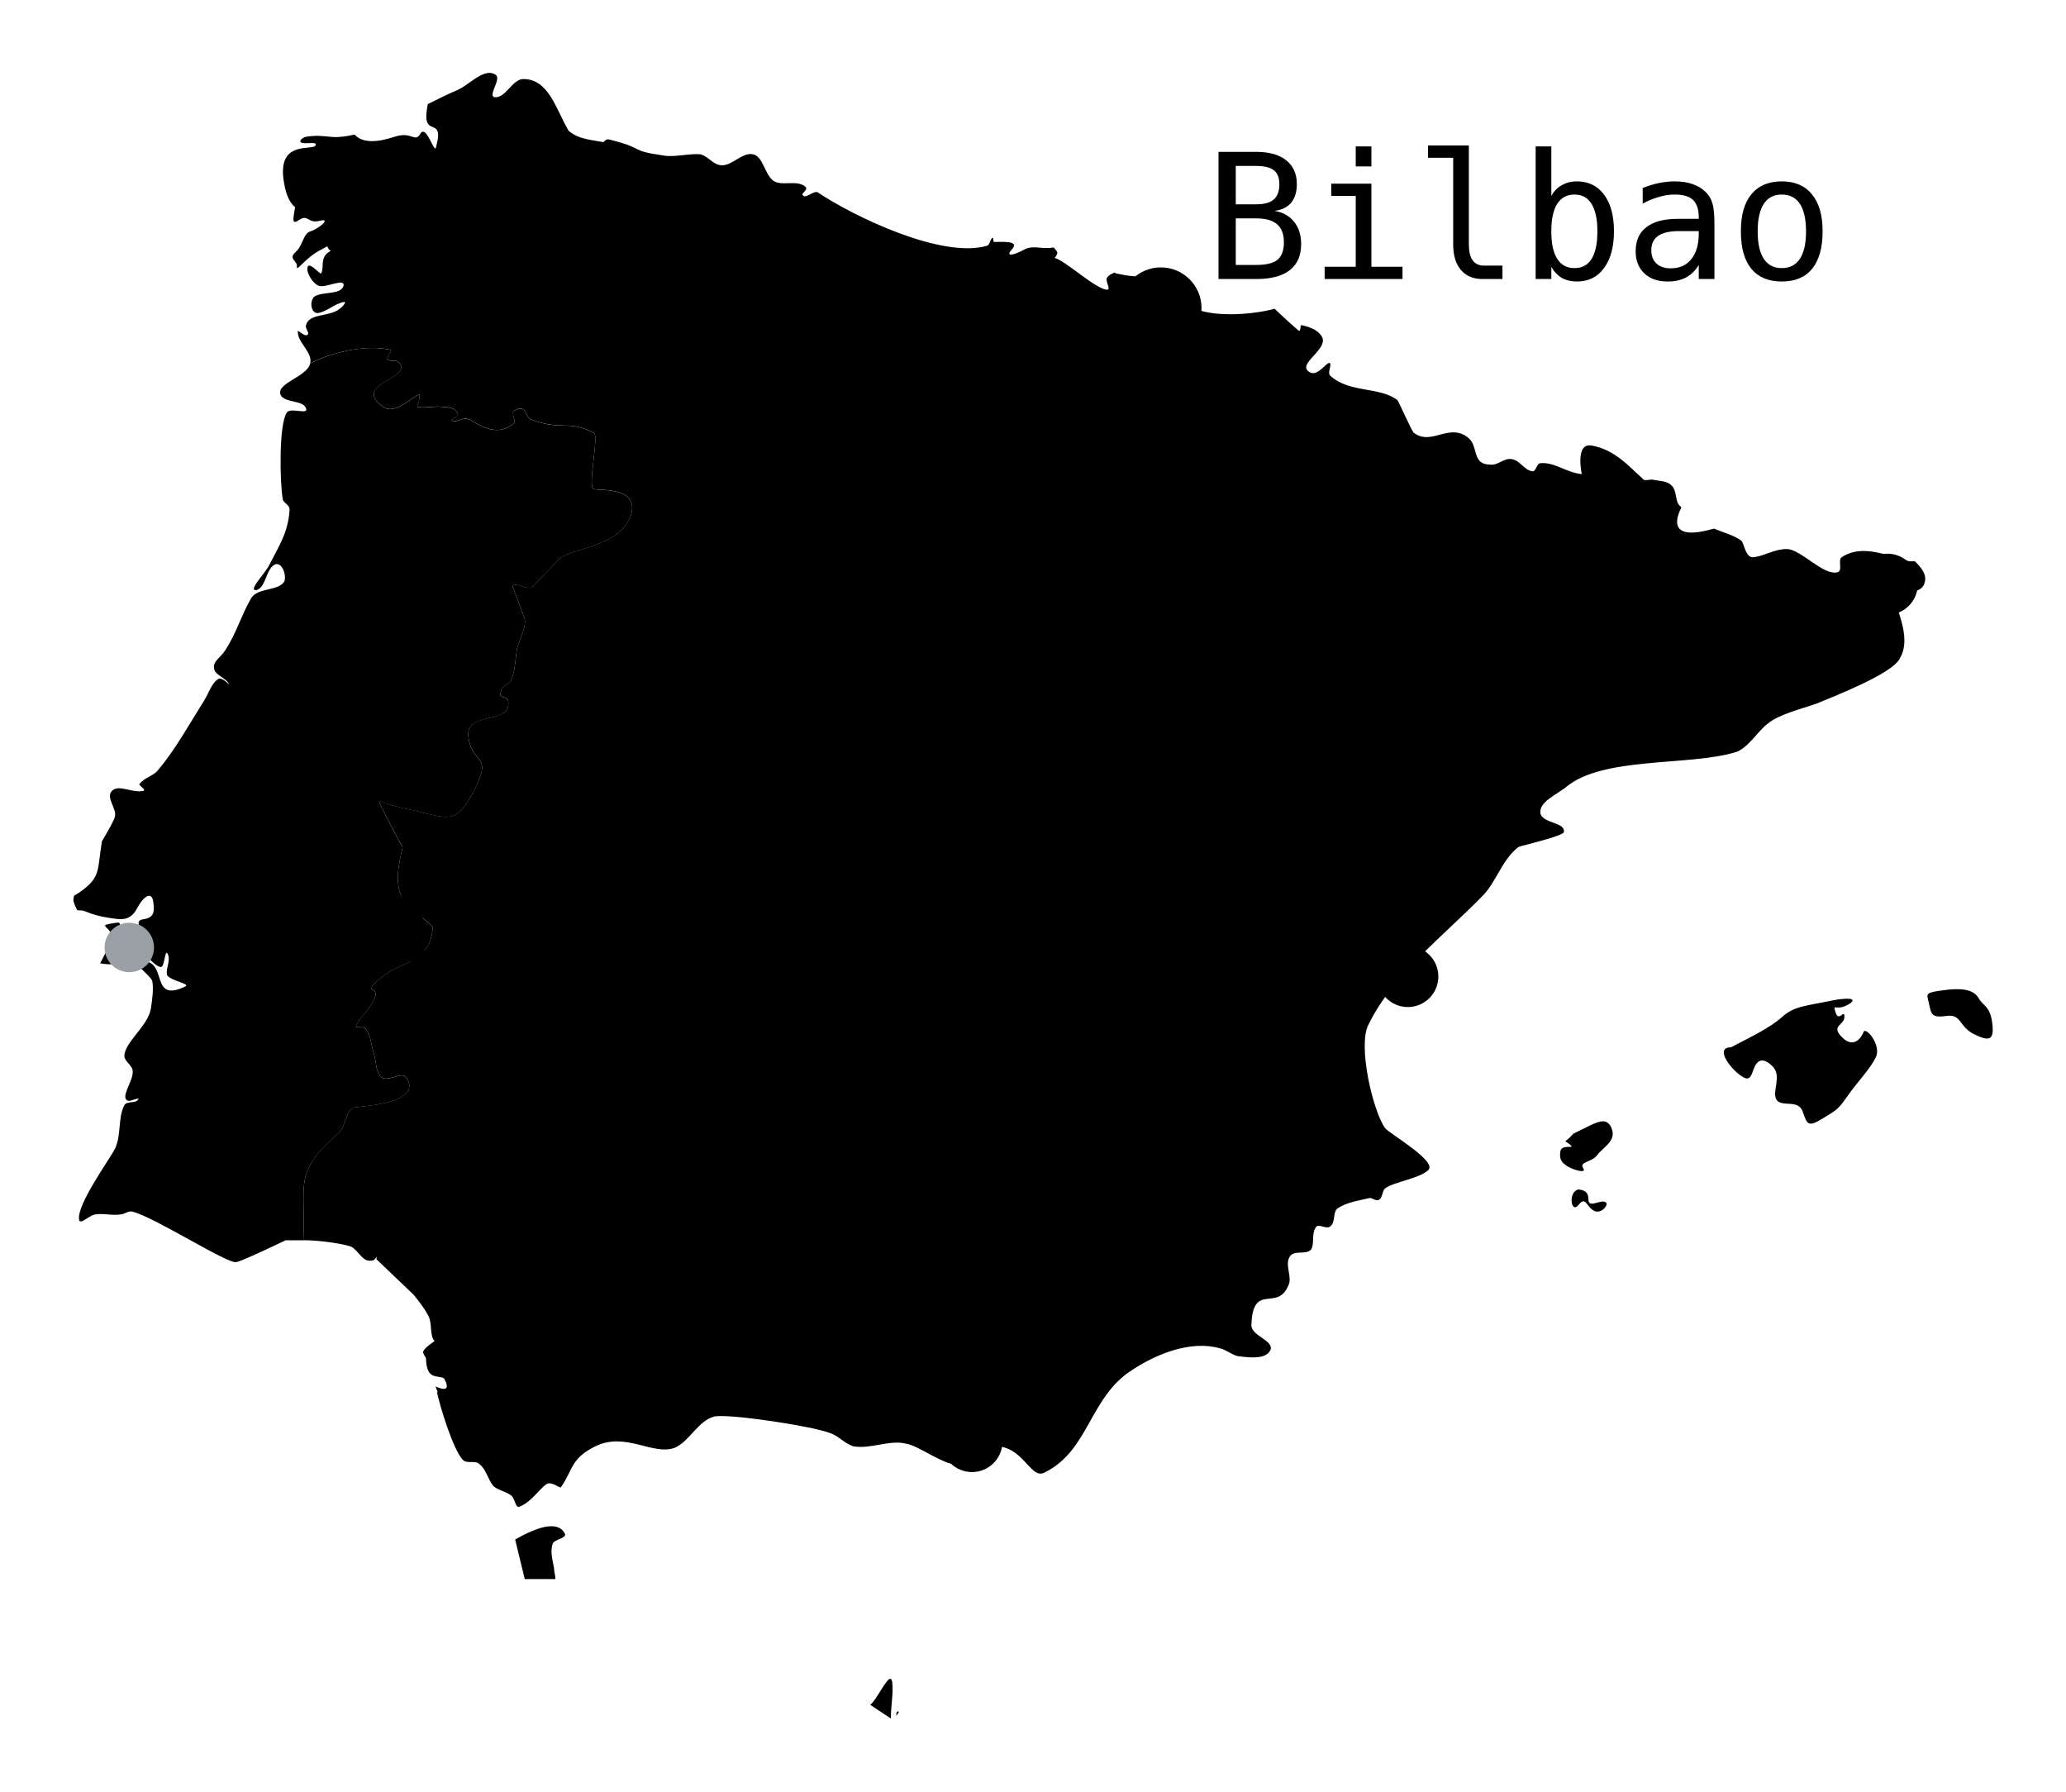
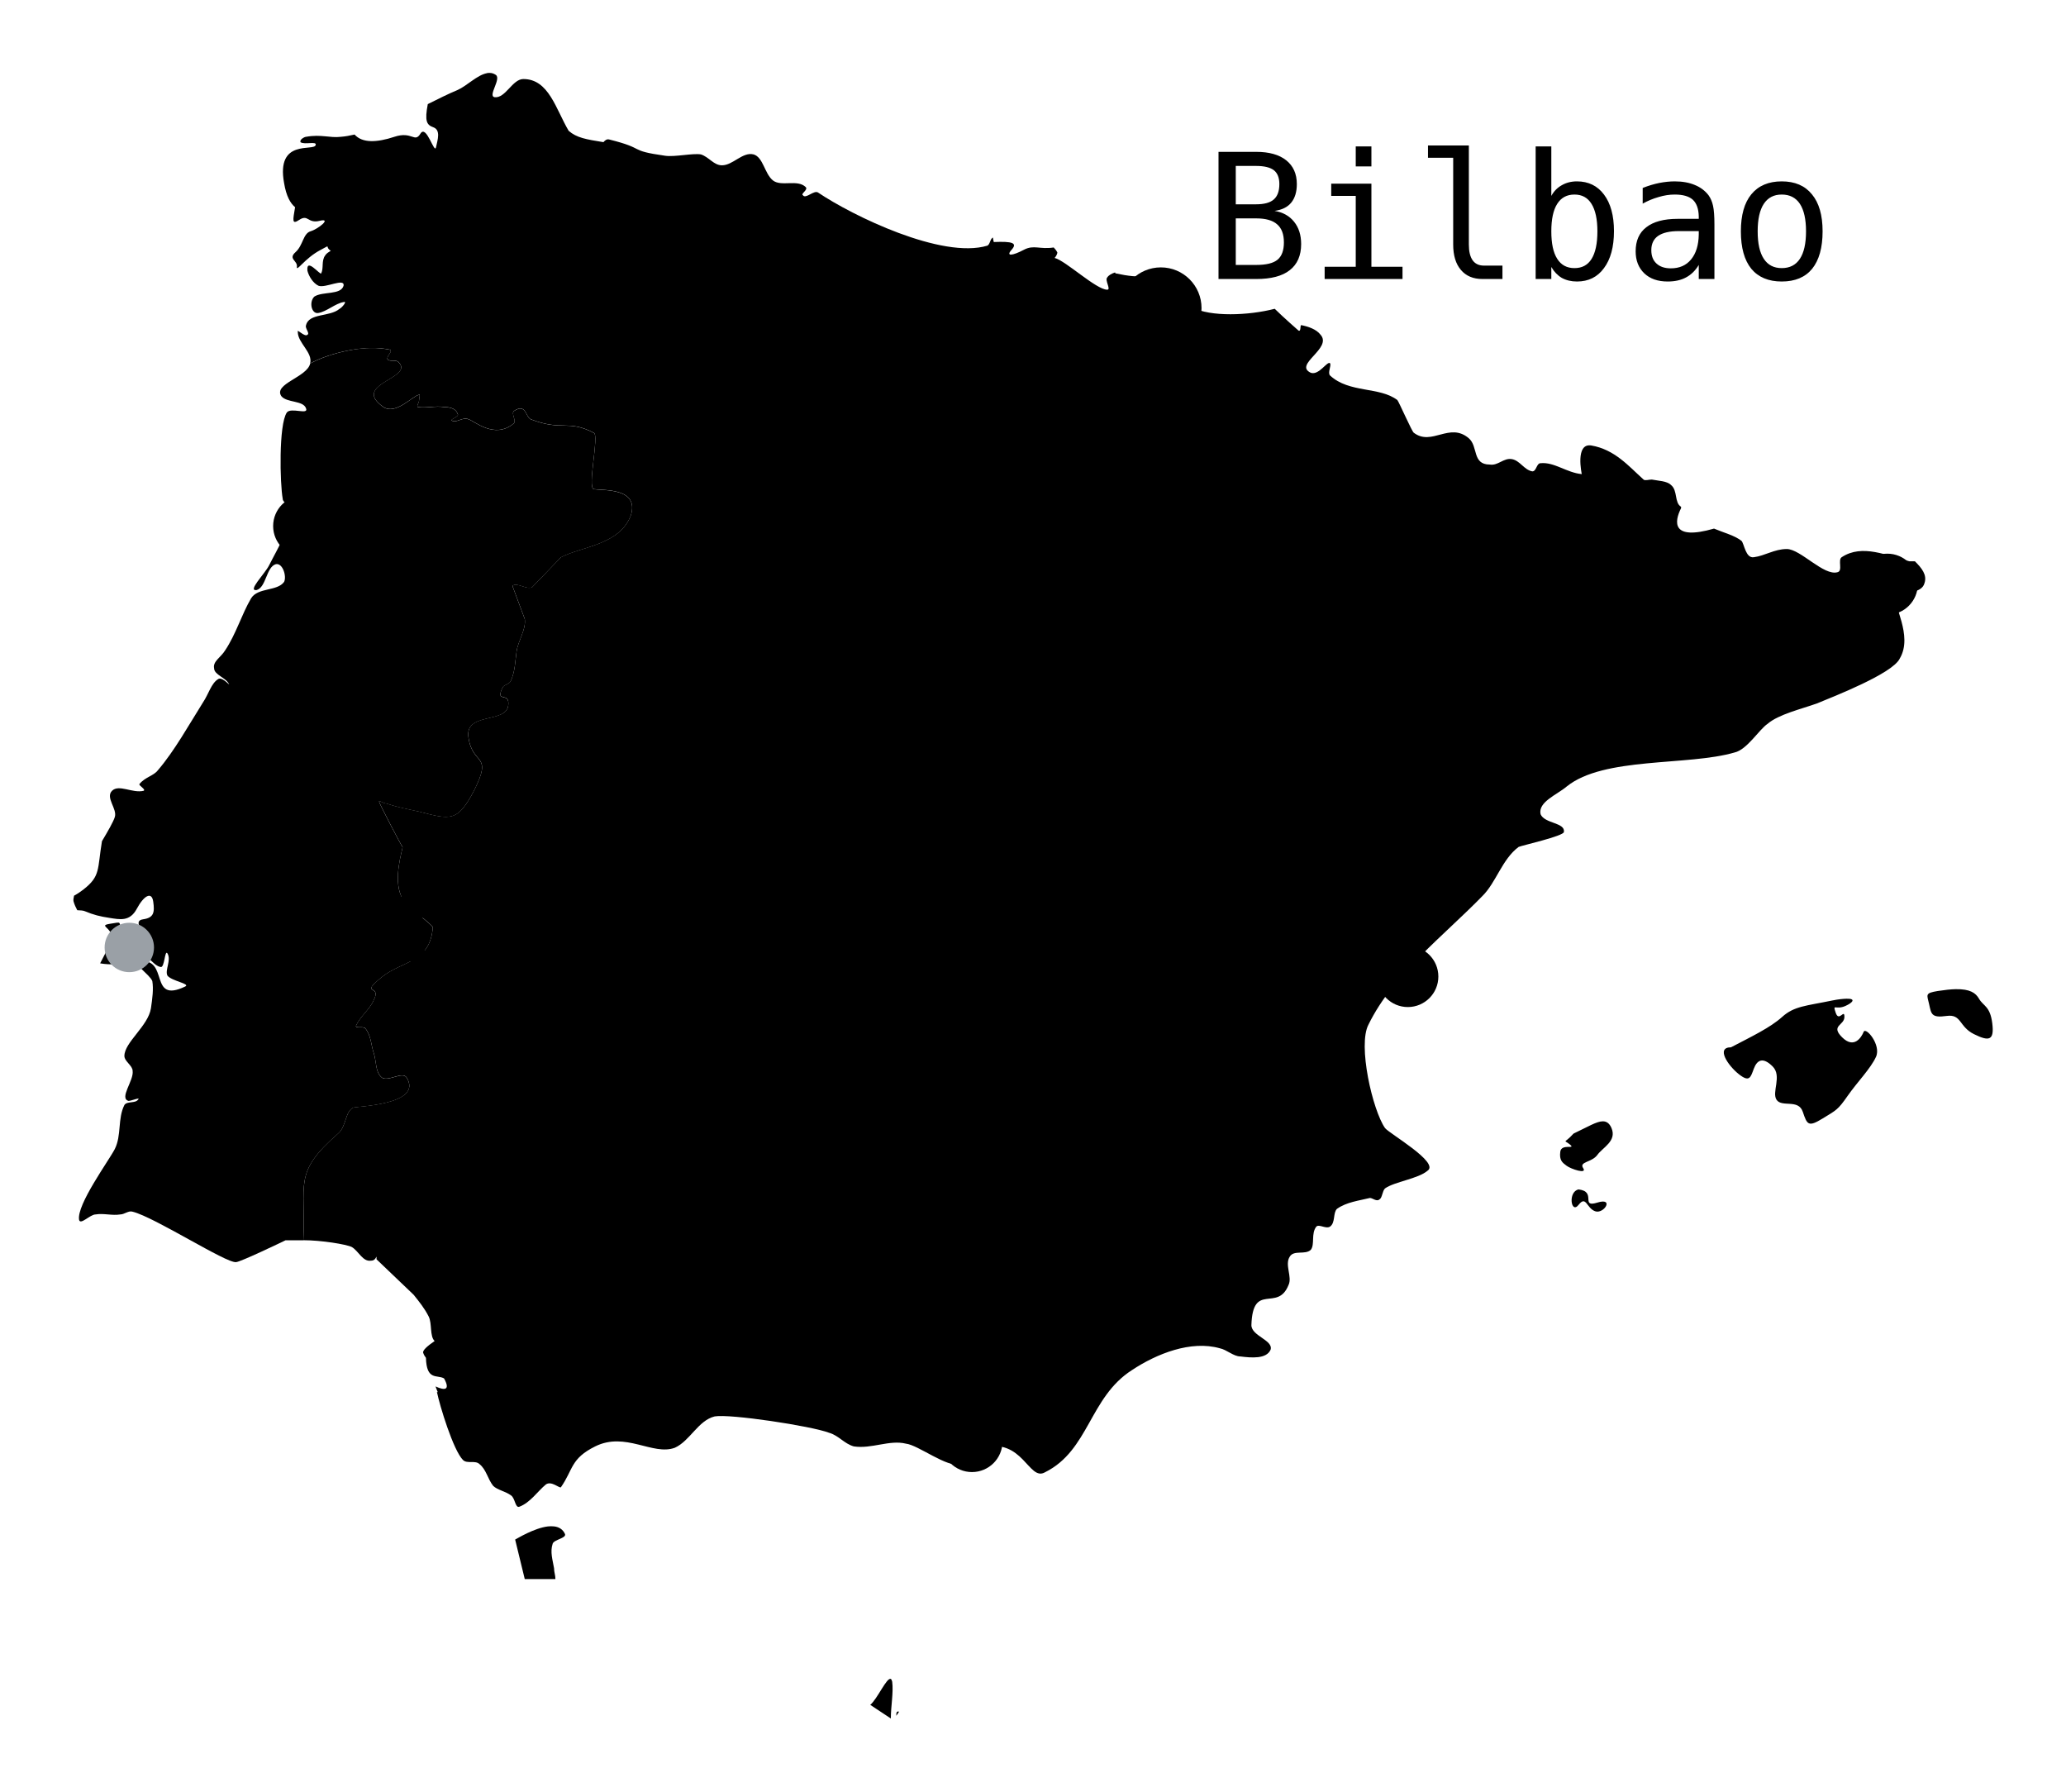
<svg viewBox="114.1 390.8 142.2 123.3" class="iberia" aria-hidden="true">
  <path class="iberia-coast" d="m 147.607,395.839 c -0.666,0.123 -1.376,0.874 -2.016,1.156 -0.62,0.256 -1.313,0.603 -2.047,0.969 -0.222,1.165 -0.081,1.431 0.378,1.594 0.524,0.186 0.301,0.855 0.189,1.375 -0.112,0.52 -0.659,-1.606 -1.071,-0.938 -0.412,0.669 -0.56,-0.19 -1.795,0.219 -1.214,0.401 -2.208,0.441 -2.74,-0.156 -0.33,0.077 -0.637,0.133 -0.945,0.156 -0.758,0.094 -1.352,-0.188 -2.394,0 -0.095,0 -0.473,0.187 -0.378,0.375 0.284,0.188 1.134,-0.095 1.039,0.188 -0.095,0.47 -2.741,-0.477 -2.173,2.625 0.15,0.894 0.423,1.378 0.756,1.656 -0.149,0.908 -0.235,1.218 0.283,0.875 0.635,-0.42 0.57,0.273 1.417,0.062 0.847,-0.21 -0.1,0.561 -0.63,0.719 -0.53,0.158 -0.51,0.965 -1.039,1.437 -0.53,0.473 0.147,0.58 0.094,1 -0.053,0.42 0.526,-0.578 1.638,-1.156 0.776,-0.403 0.242,-0.229 0.693,0.062 -0.148,0.093 -0.296,0.177 -0.378,0.312 -0.284,0.376 -0.094,0.874 -0.283,1.25 -0.095,0.094 -1.04,-1.127 -0.945,-0.188 0.095,0.376 0.377,0.843 0.756,1.031 0.474,0.188 1.827,-0.564 1.732,0 -0.189,0.658 -1.447,0.374 -2.016,0.75 -0.379,0.376 -0.19,1.219 0.283,1.125 0.568,-0.094 1.164,-0.656 1.732,-0.75 0.284,-0.094 -0.094,0.375 -0.283,0.469 -0.663,0.564 -2.11,0.279 -2.299,1.125 -0.095,0.188 0.284,0.562 0.094,0.656 -0.189,0.188 -0.756,-0.469 -0.661,-0.188 0,0.752 1.04,1.404 0.85,2.156 1.421,-0.752 3.807,-1.313 5.512,-0.938 0.189,0.094 -0.284,0.468 -0.189,0.656 0.189,0.188 0.566,-4.9e-4 0.756,0.188 1.137,1.128 -3.312,1.496 -1.039,3.094 0.852,0.564 1.983,-0.75 2.457,-0.844 0.095,-0.094 0,0.281 0,0.375 0,0.188 -0.189,0.375 -0.094,0.469 0.568,0.094 1.227,-0.094 1.795,0 0.379,0 0.85,0.093 0.945,0.469 0.189,0.188 -0.567,0.375 -0.378,0.469 0.284,0.188 0.755,-0.282 1.134,-0.094 0.379,0.094 1.792,1.409 3.118,0.281 0.189,-0.188 -0.189,-0.656 0,-0.844 0.852,-0.564 0.786,0.374 1.165,0.562 2.178,0.846 2.547,-0.002 4.346,0.937 0.379,0.188 -0.474,3.781 0,3.875 0.663,0.094 3.119,-0.099 2.551,1.781 -0.758,2.068 -3.398,2.154 -4.819,2.906 l -1.984,2.062 c -0.379,0.188 -1.07,-0.376 -1.354,-0.094 l 0.85,2.281 c 0.095,0.752 -0.472,1.498 -0.567,2.25 -0.095,0.658 -0.094,1.311 -0.378,1.969 -0.095,0.282 -0.472,0.281 -0.567,0.469 -0.568,1.128 0.473,0.279 0.378,1.219 -0.095,1.316 -3.024,0.464 -2.74,2.25 0.284,1.974 1.704,1.024 0.378,3.656 -1.137,2.162 -1.601,2.002 -3.779,1.438 -0.852,-0.188 -1.415,-0.281 -2.268,-0.562 -0.189,0 -0.567,-0.282 -0.472,-0.094 0,0.094 1.512,3 1.606,3.094 0,0.188 -0.663,2.153 -0.094,3.375 0.379,0.752 2.173,1.968 2.173,2.156 -0.189,2.444 -2.075,2.278 -3.496,3.406 -1.61,1.316 0.001,0.466 -0.567,1.594 -0.284,0.658 -0.944,1.123 -1.228,1.781 0,0.188 0.567,-4.9e-4 0.661,0.187 0.379,0.47 0.377,1.123 0.567,1.687 0.189,0.564 0.093,1.312 0.567,1.687 0.474,0.282 1.417,-0.47 1.701,0 1.137,1.88 -3.496,1.968 -3.685,2.062 -0.568,0.282 -0.471,1.311 -1.039,1.781 -3.126,2.726 -2.204,3.396 -2.394,7.344 1.231,0 2.96,0.281 3.338,0.469 0.474,0.282 0.755,1.032 1.323,0.938 0.189,0 0.283,-0.093 0.378,-0.281 v 0.188 l 2.551,2.437 c 0.379,0.47 0.755,0.936 1.039,1.5 0.241,0.478 0.063,1.366 0.409,1.687 -0.487,0.333 -0.845,0.642 -0.787,0.812 0.044,0.13 0.1,0.231 0.189,0.344 0.042,1.572 0.751,1.154 1.228,1.406 0.012,0.006 0.02,0.024 0.031,0.031 0.409,0.765 0.068,0.836 -0.598,0.531 0.043,0.143 0.105,0.271 0.157,0.406 -0.011,-0.005 -0.063,-0.037 -0.063,-0.031 0.189,0.94 1.132,4.03 1.795,4.687 0.284,0.282 0.85,-7.2e-4 1.134,0.281 0.474,0.376 0.566,1.03 0.945,1.5 0.284,0.282 0.849,0.374 1.228,0.656 0.284,0.188 0.283,0.875 0.567,0.781 0.758,-0.282 1.258,-1.061 1.827,-1.531 0.379,-0.282 0.945,0.282 1.039,0.188 0.852,-1.222 0.657,-1.967 2.362,-2.812 2.084,-1.034 3.965,0.658 5.48,0.094 1.042,-0.47 1.603,-1.874 2.74,-2.156 1.042,-0.188 6.643,0.655 7.874,1.125 0.663,0.188 1.038,0.75 1.701,0.938 1.231,0.188 2.454,-0.469 3.59,-0.188 0.852,0.094 2.864,1.688 3.716,1.406 0.663,-0.188 0.944,-0.937 1.512,-1.125 2.841,-0.752 3.21,2.345 4.346,1.687 3.031,-1.504 3.048,-5.151 5.984,-7.031 1.705,-1.128 4.058,-2.064 6.047,-1.5 0.474,0.094 0.944,0.562 1.417,0.562 0.758,0.094 1.795,0.189 2.079,-0.469 0.189,-0.658 -1.323,-0.936 -1.323,-1.687 0.095,-3.008 1.793,-0.87 2.551,-2.75 0.284,-0.564 -0.284,-1.405 0.094,-1.969 0.284,-0.47 1.07,-0.093 1.449,-0.469 0.284,-0.376 -9.1e-4,-1.124 0.378,-1.594 0.189,-0.188 0.661,0.188 0.945,0 0.379,-0.282 0.188,-0.937 0.472,-1.219 0.663,-0.47 1.51,-0.562 2.268,-0.75 0.189,0 0.472,0.282 0.661,0.094 0.189,-0.094 0.189,-0.562 0.378,-0.75 0.663,-0.47 2.266,-0.655 2.929,-1.219 0.852,-0.564 -2.645,-2.561 -2.929,-2.937 -0.852,-1.222 -1.892,-5.715 -1.134,-7.125 1.705,-3.478 5.19,-6.118 7.842,-8.844 0.947,-0.94 1.352,-2.529 2.488,-3.375 0.189,-0.094 3.118,-0.749 3.118,-1.031 0.095,-0.658 -1.322,-0.561 -1.606,-1.219 -0.189,-0.846 1.132,-1.342 1.795,-1.906 2.557,-2.068 8.339,-1.404 11.559,-2.344 0.852,-0.188 1.699,-1.593 2.268,-1.969 0.758,-0.658 2.36,-1.03 3.401,-1.406 1.137,-0.47 5.227,-2.06 5.701,-3.094 0.947,-1.598 -0.568,-3.78 -0.189,-4.156 0.474,-0.47 1.7,-0.279 1.89,-1.031 0.189,-0.564 -0.188,-1.03 -0.661,-1.5 h -0.378 c -1.515,-0.376 -3.241,-1.221 -4.661,-0.281 -0.284,0.188 0.095,0.937 -0.283,1.031 -0.947,0.282 -2.549,-1.594 -3.496,-1.594 -0.852,0 -1.51,0.469 -2.268,0.563 -0.568,0.094 -0.661,-0.937 -0.85,-1.125 -0.474,-0.376 -1.227,-0.562 -1.89,-0.844 -2.936,0.846 -2.741,-0.466 -2.268,-1.406 v -0.094 c -0.474,-0.282 -0.219,-1.124 -0.693,-1.5 -0.284,-0.282 -0.849,-0.281 -1.323,-0.375 -0.189,0 -0.472,0.094 -0.567,0 -1.042,-0.94 -1.98,-2.062 -3.59,-2.344 -1.137,-0.188 -0.661,1.969 -0.661,1.969 -1.042,-0.094 -1.887,-0.844 -2.835,-0.75 -0.284,0 -0.283,0.562 -0.567,0.562 -0.568,-0.094 -0.849,-0.75 -1.417,-0.844 -0.568,-0.094 -0.944,0.469 -1.512,0.375 -1.231,0 -0.786,-1.248 -1.449,-1.812 -1.326,-1.128 -2.548,0.565 -3.779,-0.375 -0.095,0 -1.039,-2.156 -1.134,-2.25 -1.231,-0.94 -3.304,-0.466 -4.63,-1.688 -0.189,-0.188 0.095,-0.656 0,-0.844 -0.189,-0.188 -0.755,0.844 -1.323,0.656 -1.231,-0.564 1.514,-1.685 0.661,-2.625 -0.284,-0.376 -0.849,-0.562 -1.323,-0.656 -0.095,0 4.6e-4,0.469 -0.189,0.375 0,0 -1.07,-0.936 -1.638,-1.5 -1.8,0.47 -4.438,0.564 -5.669,-0.094 -0.474,-0.282 -0.755,-0.937 -1.323,-1.219 -0.189,-0.141 -0.473,-0.059 -0.756,0 -0.348,-0.169 -0.702,-0.324 -1.008,-0.438 -0.099,-0.186 -0.141,-0.369 -0.157,-0.5 -0.528,0.064 -1.163,0.004 -2.047,-0.188 -0.013,-0.023 -0.02,-0.04 -0.032,-0.062 -0.216,0.075 -0.419,0.17 -0.535,0.344 -0.189,0.188 0.284,0.844 0,0.844 -0.758,0 -2.864,-1.999 -3.622,-2.187 0.095,-0.094 0.189,-0.281 0.189,-0.375 -0.064,-0.128 -0.155,-0.247 -0.252,-0.344 -0.967,0.149 -1.367,-0.203 -2.047,0.156 -0.794,0.42 -1.274,0.473 -0.85,0 0.424,-0.473 0.043,-0.584 -1.228,-0.531 -0.036,-0.12 -0.04,-0.206 -0.063,-0.312 -0.189,0.094 -0.189,0.469 -0.378,0.562 -3.126,0.94 -9.285,-2.058 -11.653,-3.656 -0.284,-0.188 -0.85,0.469 -1.039,0.188 -0.189,-0.094 0.378,-0.375 0.189,-0.562 -0.568,-0.564 -1.699,0.001 -2.268,-0.469 -0.568,-0.47 -0.66,-1.593 -1.323,-1.781 -0.758,-0.188 -1.416,0.75 -2.173,0.75 -0.568,0 -0.88,-0.562 -1.449,-0.75 -0.568,-0.094 -1.794,0.188 -2.457,0.094 -2.652,-0.376 -1.222,-0.467 -3.874,-1.125 -0.152,-0.03 -0.266,0.06 -0.378,0.188 -1.192,-0.192 -1.849,-0.3 -2.394,-0.781 -0.883,-1.488 -1.363,-3.562 -3.118,-3.562 -0.758,0 -1.227,1.344 -1.984,1.25 -0.474,-0.094 0.473,-1.249 0.094,-1.531 -0.213,-0.141 -0.408,-0.166 -0.63,-0.125 z m 101.097,63.031 c -0.335,0.006 -0.742,0.051 -1.228,0.125 -0.899,0.149 -0.748,0.238 -0.598,0.906 0.15,0.669 0.148,0.961 1.197,0.812 1.048,-0.149 0.841,0.73 1.89,1.25 1.048,0.52 1.41,0.439 1.26,-0.75 -0.15,-1.189 -0.614,-1.167 -0.913,-1.687 -0.225,-0.39 -0.602,-0.674 -1.606,-0.656 z m -7.496,0.656 c -0.221,0.006 -0.559,0.032 -1.008,0.125 -1.797,0.372 -2.609,0.382 -3.433,1.125 -0.824,0.743 -2.105,1.351 -3.527,2.094 -1.048,0 -0.213,1.249 0.535,1.844 0.749,0.594 0.815,0.219 1.039,-0.375 0.225,-0.594 0.617,-0.825 1.291,-0.156 0.674,0.669 -0.091,1.792 0.283,2.312 0.374,0.52 1.496,-0.079 1.795,0.812 0.3,0.892 0.381,1.063 1.354,0.469 0.973,-0.594 1.058,-0.597 1.732,-1.562 0.674,-0.966 1.578,-1.87 1.953,-2.687 0.374,-0.817 -0.701,-2.09 -0.85,-1.719 -0.15,0.371 -0.657,1.192 -1.48,0.375 -0.824,-0.817 0.157,-0.812 0.157,-1.406 0,-0.594 -0.374,0.387 -0.598,-0.281 -0.225,-0.669 -0.013,-0.172 0.661,-0.469 0.505,-0.223 0.758,-0.517 0.094,-0.5 z m -16.787,8.437 c -0.427,0 -1.033,0.379 -2.016,0.844 -0.674,0.743 -0.701,0.378 -0.252,0.75 0.449,0.371 -0.587,-0.094 -0.661,0.5 -0.075,0.594 0.141,0.746 0.441,0.969 0.3,0.223 1.433,0.602 1.134,0.156 -0.3,-0.446 0.602,-0.386 0.976,-0.906 0.374,-0.52 1.351,-0.952 0.976,-1.844 -0.14,-0.334 -0.342,-0.469 -0.598,-0.469 z m -1.669,4.687 c -0.749,0.149 -0.524,1.731 0,1.062 0.524,-0.669 0.535,0.215 1.134,0.438 0.599,0.223 1.356,-0.965 0.157,-0.594 -1.198,0.371 -0.018,-0.758 -1.291,-0.906 z m -70.927,23.188 c -0.963,0.112 -2.143,0.845 -2.268,0.906 l 0.661,2.719 h 2.11 c 0,-0.282 -0.094,-0.468 -0.094,-0.75 -0.095,-0.564 -0.284,-1.123 -0.094,-1.687 0.095,-0.282 0.945,-0.374 0.85,-0.656 -0.142,-0.329 -0.424,-0.497 -0.756,-0.531 -0.124,-0.013 -0.272,-0.016 -0.409,0 z m 23.59,10.5 c -0.28,-0.138 -0.92,1.37 -1.417,1.781 l 1.417,0.938 c 0,-0.846 0.189,-1.779 0.094,-2.531 -0.024,-0.094 -0.054,-0.168 -0.094,-0.188 z m 0.441,2.25 c -0.035,0.024 -0.063,0.093 -0.063,0.188 v 0.094 l 0.189,-0.281 c -0.047,0 -0.09,-0.024 -0.126,0 z" />
  <path class="pt-soon" d="m 139.574,414.749 c -1.452,0.035 -3.06,0.499 -4.126,1.062 -0.189,0.94 -2.552,1.404 -1.984,2.25 0.379,0.47 1.511,0.28 1.701,0.844 0.189,0.47 -1.039,-0.095 -1.323,0.281 -0.568,0.846 -0.473,4.904 -0.283,5.937 0,0.282 0.472,0.374 0.472,0.75 -0.095,1.598 -0.754,2.528 -1.417,3.844 -0.284,0.564 -1.513,1.781 -0.85,1.687 0.663,-0.188 0.66,-1.593 1.323,-1.781 0.474,-0.094 0.756,0.843 0.567,1.219 -0.474,0.658 -1.794,0.373 -2.268,1.125 -0.663,1.128 -1.037,2.466 -1.795,3.594 -0.284,0.47 -0.851,0.749 -0.756,1.219 0,0.47 0.85,0.655 1.039,1.125 -0.098,-0.08 -0.525,-0.528 -0.756,-0.375 -0.474,0.282 -0.66,1.03 -1.039,1.594 -0.947,1.504 -1.982,3.372 -3.118,4.687 -0.284,0.376 -0.881,0.468 -1.26,0.938 -0.095,0.094 0.473,0.375 0.283,0.469 -0.758,0.188 -1.7,-0.47 -2.173,0 -0.474,0.47 0.378,1.248 0.189,1.812 -0.091,0.301 -0.452,0.935 -0.882,1.656 -0.322,1.94 -0.09,2.394 -1.26,3.312 -0.181,0.142 -0.403,0.3 -0.661,0.438 -0.036,0.167 -0.063,0.303 -0.031,0.406 0.06,0.208 0.147,0.399 0.252,0.594 0.219,0.002 0.413,0.025 0.504,0.062 0.635,0.263 1.044,0.364 1.732,0.469 0.688,0.105 1.382,0.268 1.858,-0.625 0.477,-0.893 1.028,-1.236 1.134,-0.5 0.106,0.736 0.048,1.114 -0.693,1.219 -0.741,0.105 0.142,0.803 -0.441,0.75 -0.582,-0.052 -0.69,0.578 -1.008,0 -0.318,-0.578 0.103,-0.595 -0.85,-0.438 -0.953,0.158 0.582,0.282 0,1.438 -0.145,0.288 -0.382,0.746 -0.661,1.281 0.702,0.126 1.454,0.054 2.142,-0.031 0.379,0 0.566,-0.469 0.945,-0.375 0.379,0 0.597,0.562 1.071,0.656 0.284,0.094 0.283,-1.219 0.472,-0.938 0.284,0.47 -0.189,1.155 0,1.531 0.284,0.376 1.607,0.562 1.228,0.75 -2.557,1.222 -1.066,-2.001 -3.15,-1.719 -0.568,0.094 0.692,0.874 0.882,1.344 0.095,0.564 2.5e-4,1.217 -0.094,1.875 -0.189,1.222 -1.827,2.341 -1.827,3.281 0,0.376 0.567,0.655 0.567,1.031 0.095,0.658 -0.946,1.874 -0.283,2.062 0.189,0 0.851,-0.282 0.661,-0.094 -0.189,0.282 -0.755,0.093 -0.945,0.375 -0.474,0.94 -0.188,2.091 -0.661,3.031 -0.379,0.752 -2.646,3.841 -2.457,4.875 0.095,0.376 0.755,-0.375 1.134,-0.375 0.568,-0.094 1.132,0.094 1.701,0 0.284,0 0.566,-0.281 0.85,-0.188 1.515,0.376 6.455,3.563 7.118,3.469 0.284,0 3.212,-1.406 3.401,-1.5 h 1.228 c 0.189,-3.948 -0.732,-4.618 2.394,-7.344 0.568,-0.47 0.471,-1.499 1.039,-1.781 0.189,-0.094 4.822,-0.183 3.685,-2.062 -0.284,-0.47 -1.227,0.282 -1.701,0 -0.474,-0.376 -0.377,-1.124 -0.567,-1.687 -0.189,-0.564 -0.188,-1.217 -0.567,-1.687 -0.095,-0.188 -0.661,4.9e-4 -0.661,-0.187 0.284,-0.658 0.944,-1.123 1.228,-1.781 0.568,-1.128 -1.043,-0.278 0.567,-1.594 1.421,-1.128 3.307,-0.962 3.496,-3.406 0,-0.188 -1.794,-1.404 -2.173,-2.156 -0.568,-1.222 0.094,-3.187 0.094,-3.375 -0.095,-0.094 -1.606,-3 -1.606,-3.094 -0.095,-0.188 0.283,0.094 0.472,0.094 0.852,0.282 1.415,0.375 2.268,0.562 2.178,0.564 2.643,0.724 3.779,-1.438 1.326,-2.632 -0.094,-1.682 -0.378,-3.656 -0.284,-1.786 2.645,-0.934 2.74,-2.25 0.095,-0.94 -0.946,-0.091 -0.378,-1.219 0.095,-0.188 0.472,-0.187 0.567,-0.469 0.284,-0.658 0.283,-1.311 0.378,-1.969 0.095,-0.752 0.662,-1.498 0.567,-2.25 l -0.85,-2.281 c 0.284,-0.282 0.975,0.282 1.354,0.094 l 1.984,-2.062 c 1.421,-0.752 4.061,-0.838 4.819,-2.906 0.568,-1.88 -1.888,-1.687 -2.551,-1.781 -0.474,-0.094 0.379,-3.687 0,-3.875 -1.8,-0.94 -2.168,-0.092 -4.346,-0.937 -0.379,-0.188 -0.313,-1.126 -1.165,-0.562 -0.189,0.188 0.189,0.656 0,0.844 -1.326,1.128 -2.739,-0.187 -3.118,-0.281 -0.379,-0.188 -0.85,0.282 -1.134,0.094 -0.189,-0.094 0.567,-0.281 0.378,-0.469 -0.095,-0.376 -0.566,-0.469 -0.945,-0.469 -0.568,-0.094 -1.227,0.094 -1.795,0 -0.095,-0.094 0.094,-0.281 0.094,-0.469 0,-0.094 0.095,-0.469 0,-0.375 -0.474,0.094 -1.604,1.408 -2.457,0.844 -2.273,-1.598 2.176,-1.966 1.039,-3.094 -0.189,-0.188 -0.566,4.9e-4 -0.756,-0.188 -0.095,-0.188 0.378,-0.562 0.189,-0.656 -0.426,-0.094 -0.902,-0.137 -1.386,-0.125 z" />
  <g class="allies">
    <circle class="ally" cx="244" cy="431" r="2.1" />
    <circle class="ally" cx="211" cy="458" r="2.1" />
    <circle class="ally" cx="213" cy="427" r="2.1" />
    <circle class="ally" cx="166" cy="483" r="2.1" />
    <circle class="ally" cx="181" cy="490" r="2.1" />
-     <circle class="ally" cx="146" cy="403" r="2.1" />
+     <circle class="ally" cx="135" cy="427" r="2.1" />
  </g>
  <g class="plants">
    <circle class="plant" cx="186" cy="446" r="2.8" />
    <circle class="plant" cx="194" cy="412" r="2.8" />
  </g>
  <g class="map-labels" font-family="JetBrains Mono, monospace">
    <text class="map-label" x="186" y="440">Madrid</text>
    <text class="map-label" x="197" y="410">Bilbao</text>
    <circle class="pt-dot" cx="123" cy="456" r="1.7" fill="#9aa0a6" />
    <text class="map-label pt-label" x="126" y="457" text-anchor="start">Lisboa</text>
  </g>
</svg>
